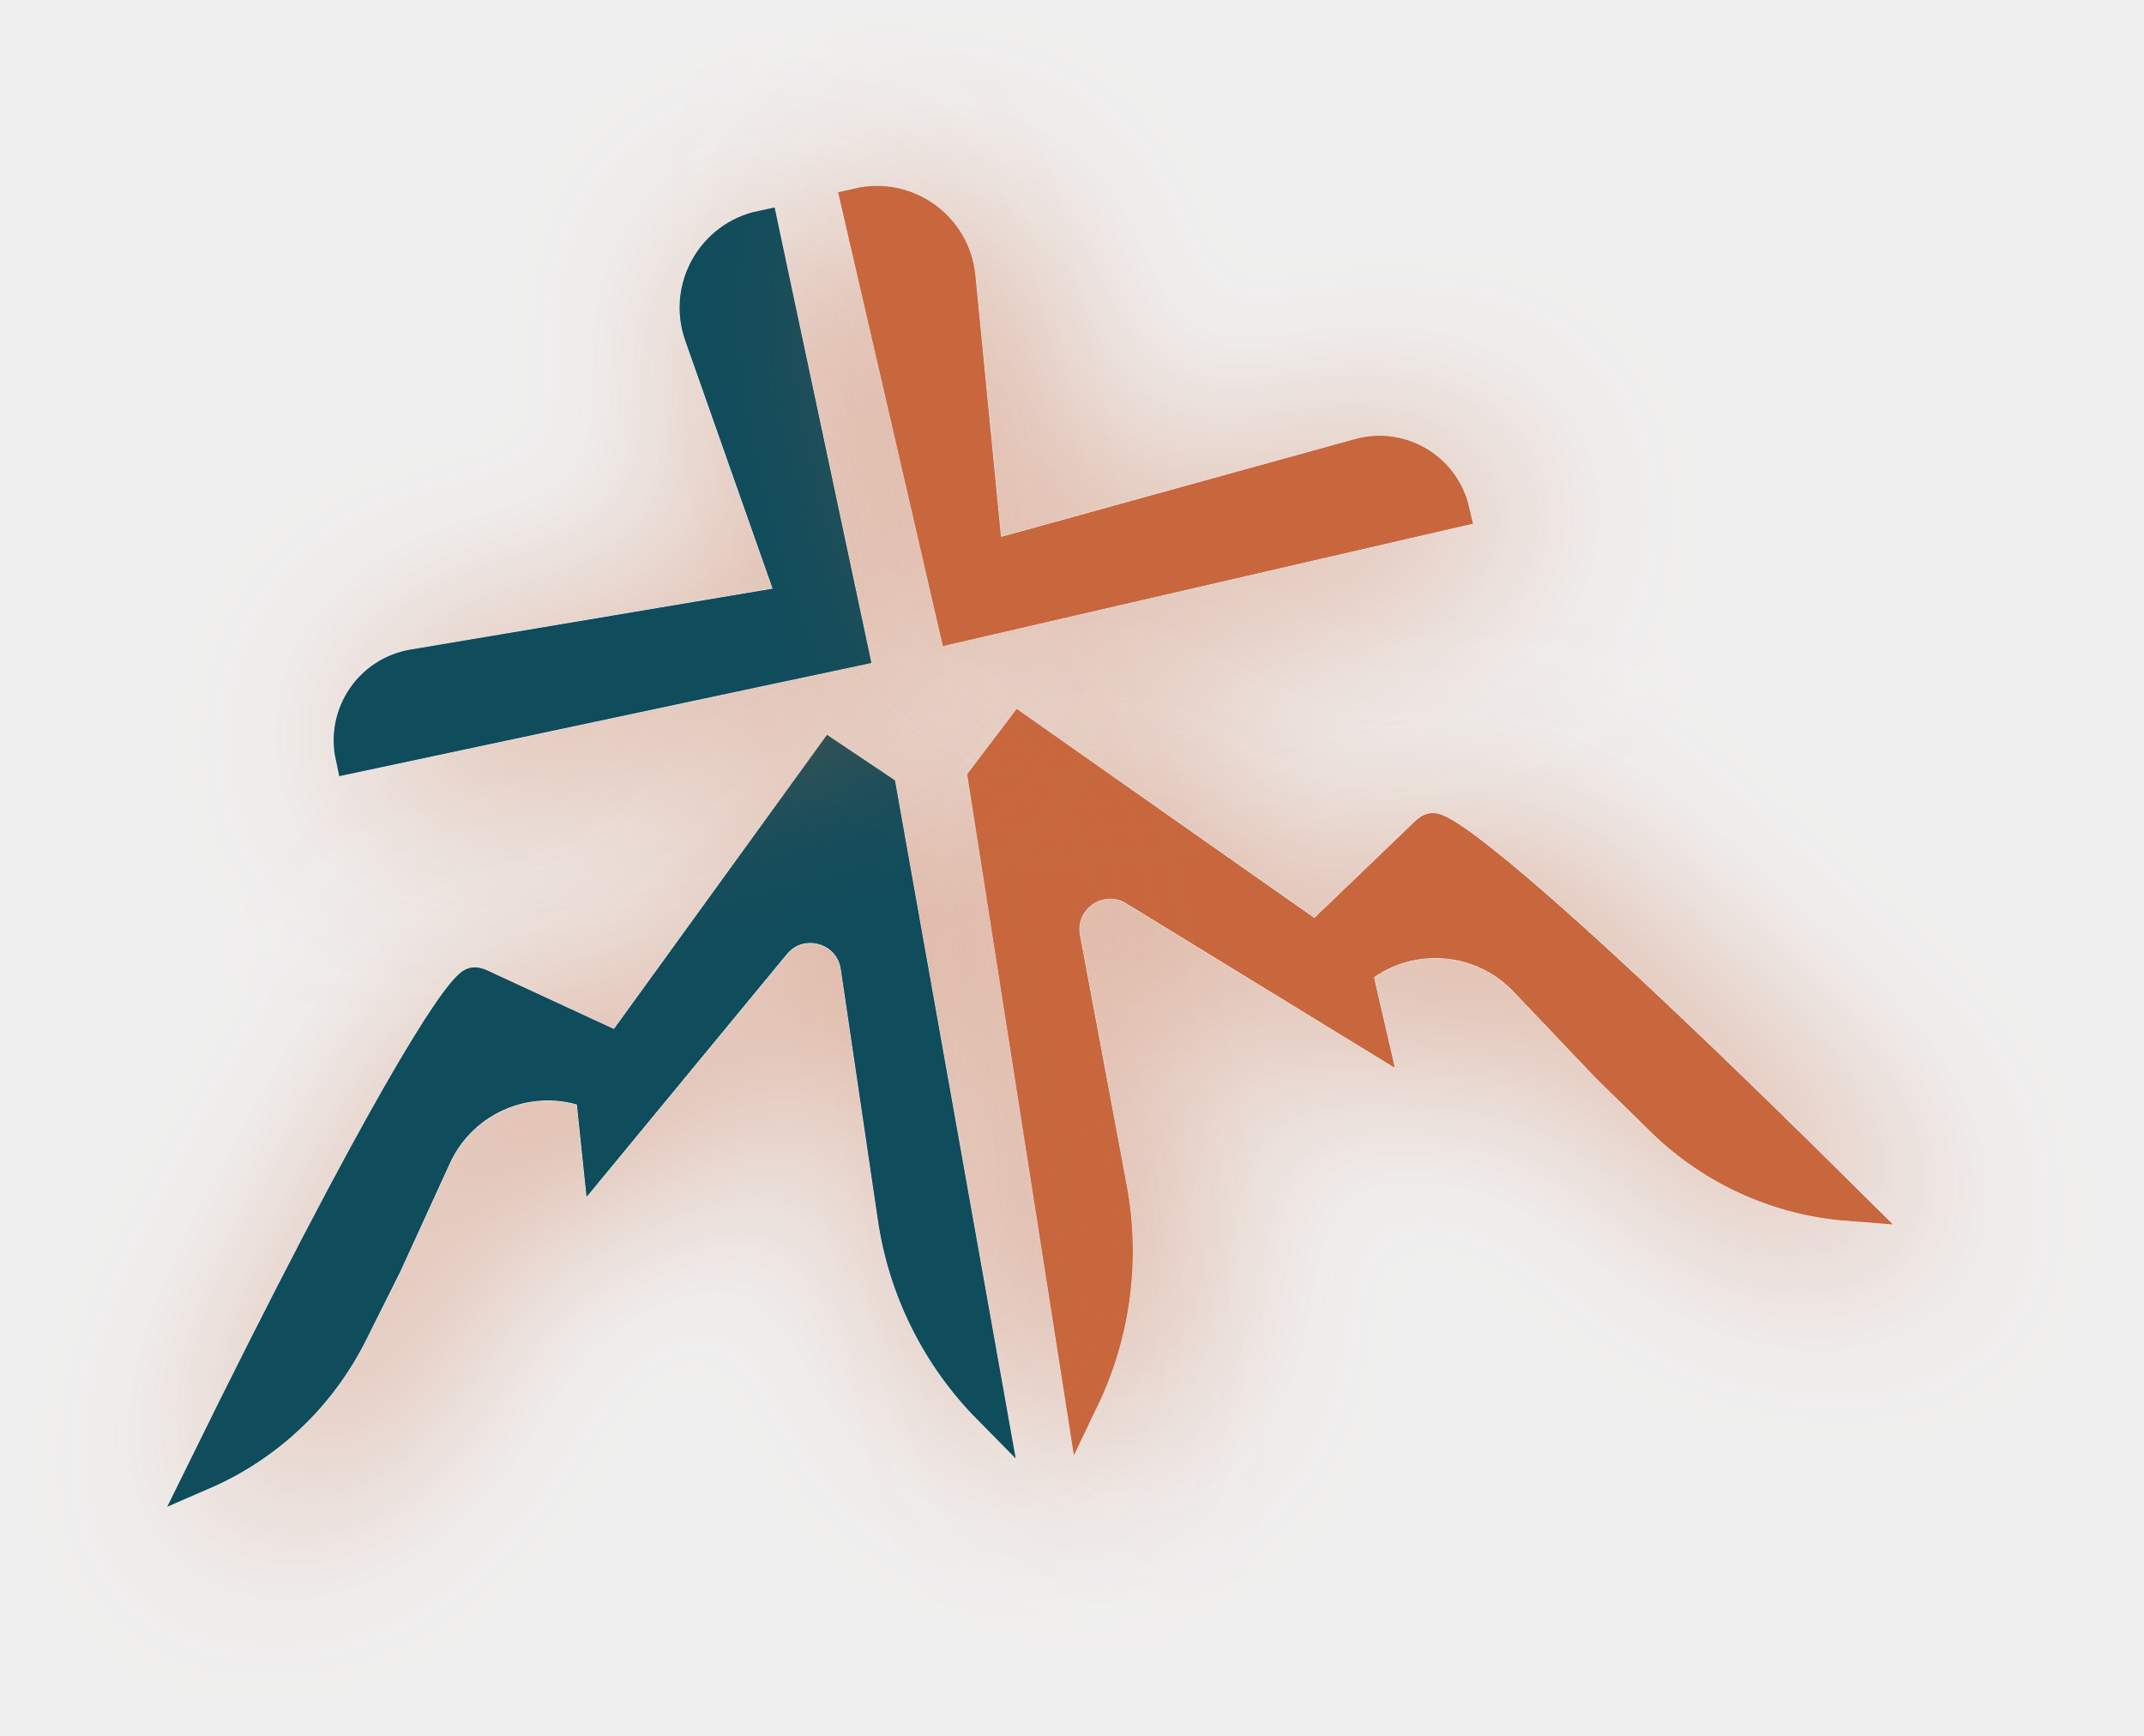
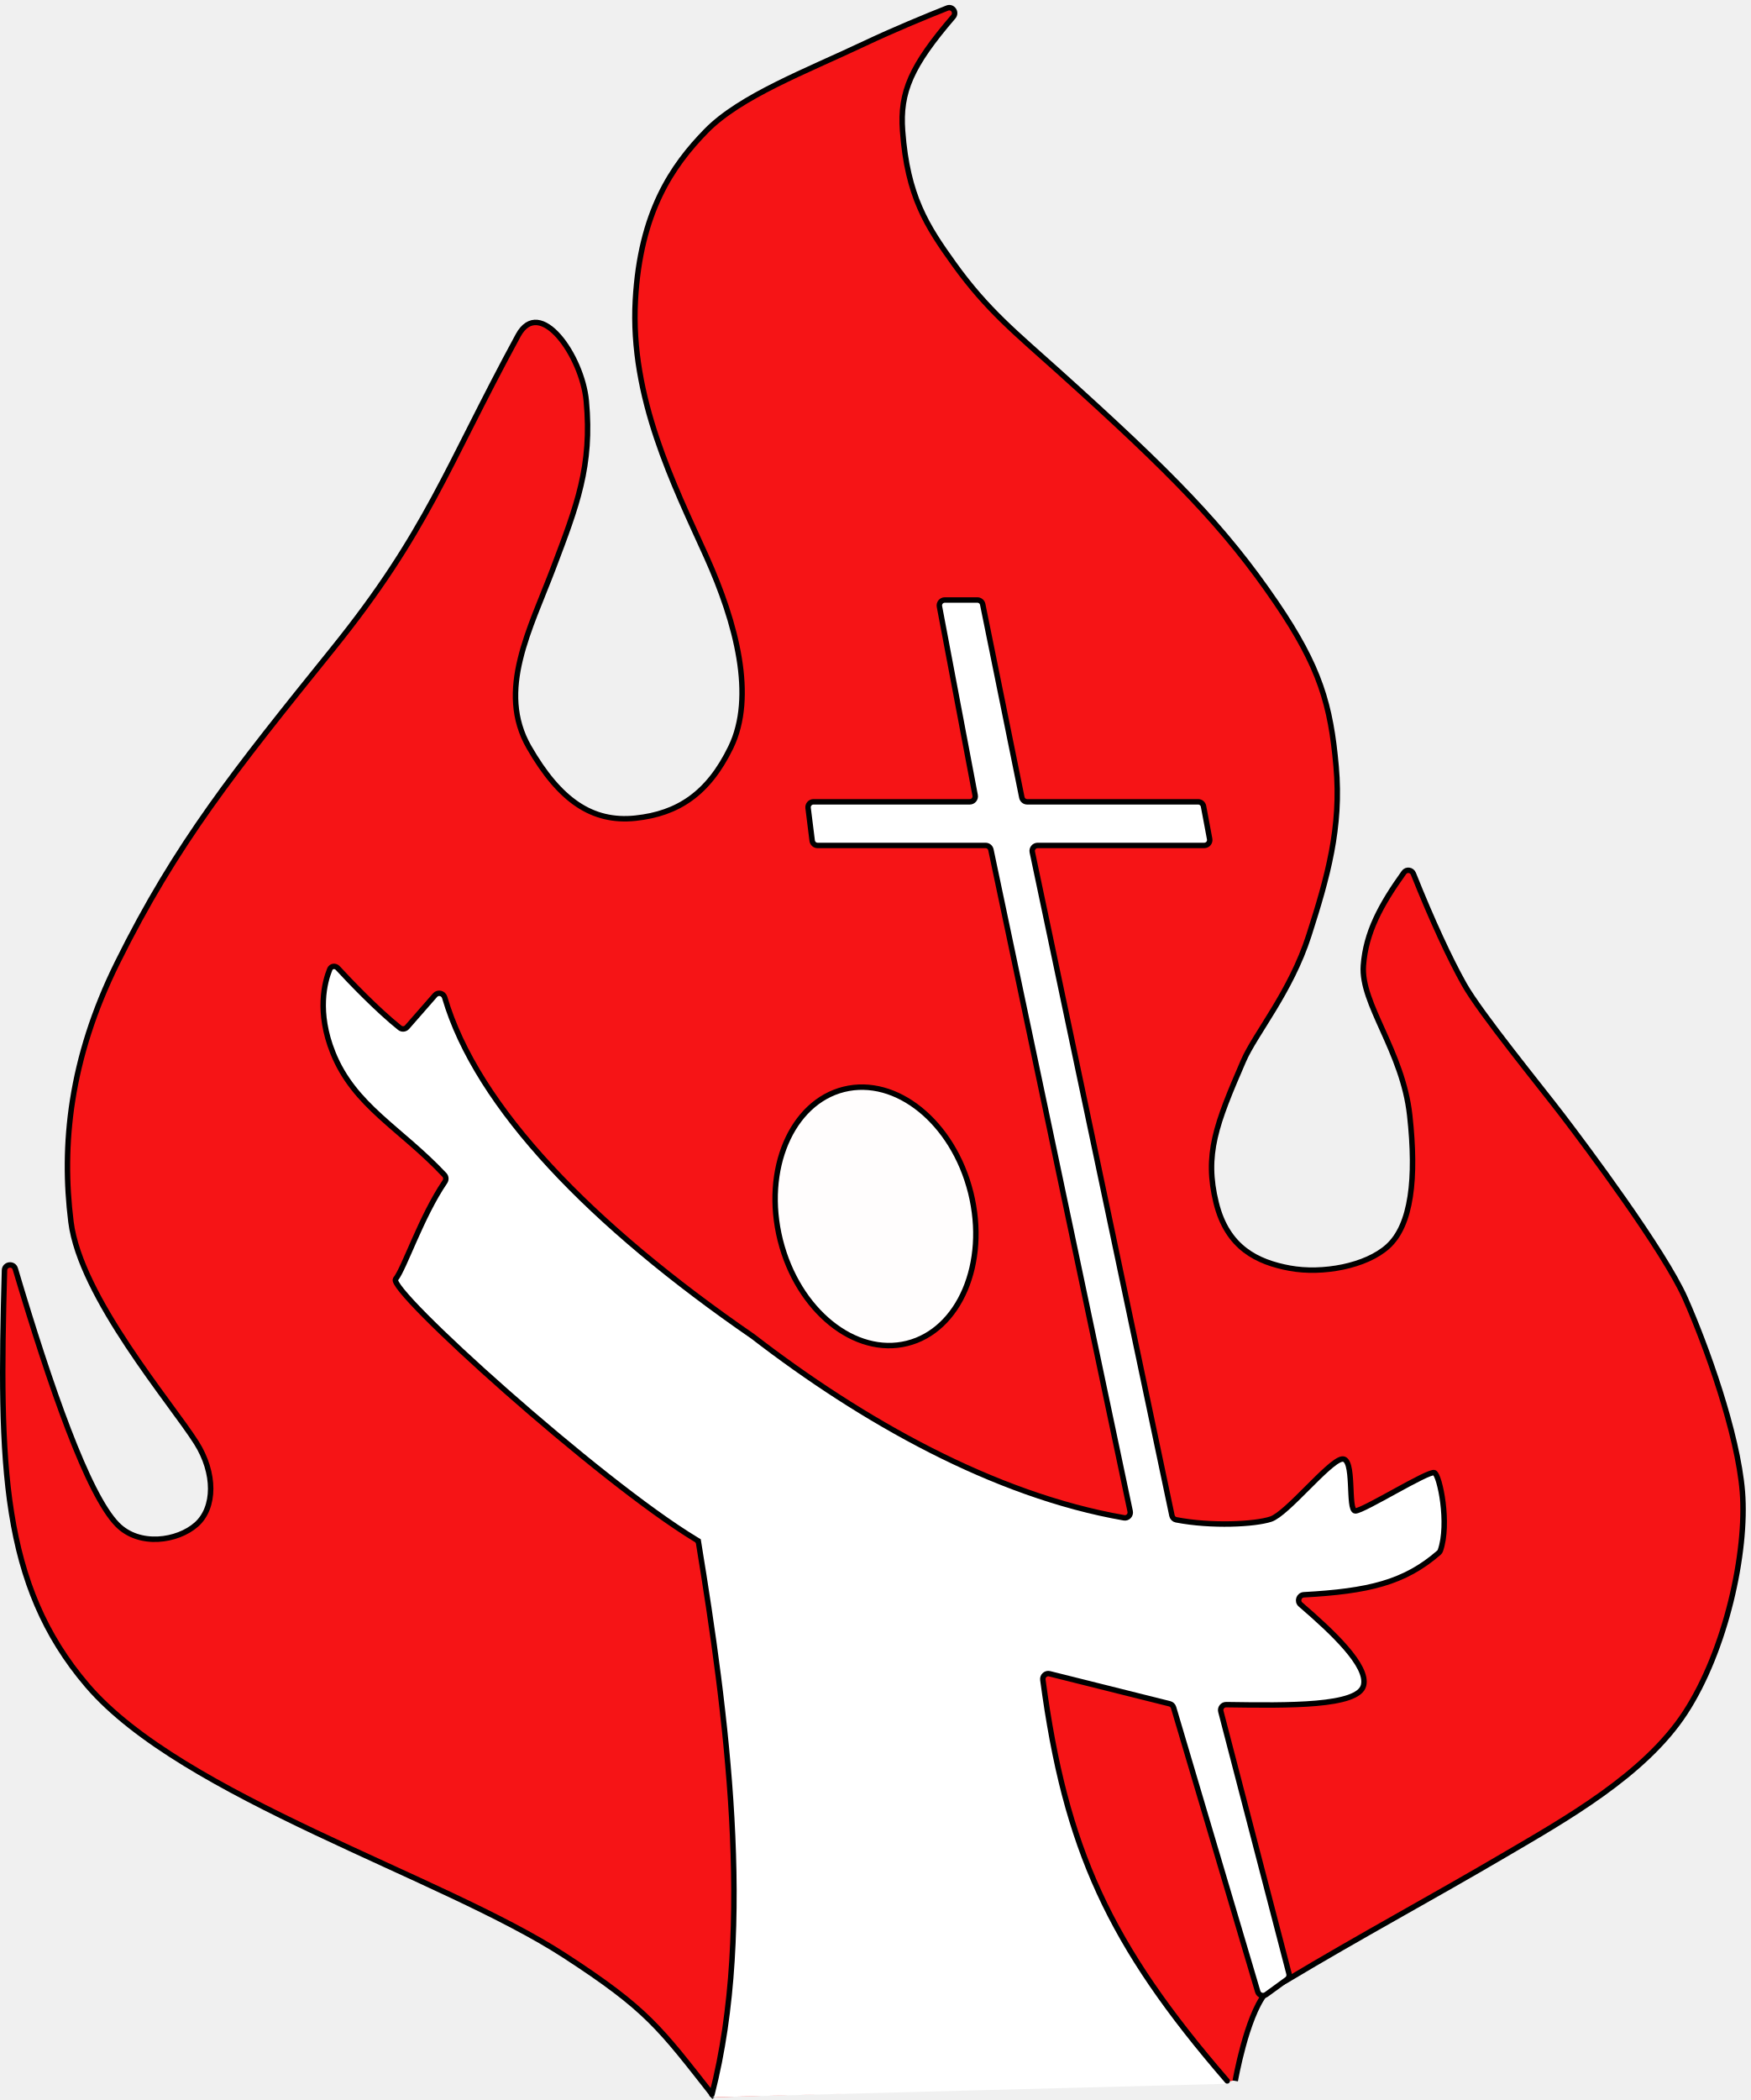
- <svg xmlns="http://www.w3.org/2000/svg" width="315" height="255" viewBox="0 0 315 255" fill="none">
-   <g filter="url(#filter0_d_9_81)">
-     <path d="M210.733 121.963C213.913 122.952 229.011 134.624 271.533 176.863C261.293 176.077 251.657 171.708 244.317 164.525L236.291 156.67L224.166 143.94C217.482 136.921 206.489 136.317 199.076 142.561L201.173 151.645L166.753 130.575C161.58 127.409 155.103 131.871 156.217 137.832L163.089 174.59C165.045 185.056 163.615 195.872 159.004 205.469L144.732 114.396L149.911 107.572L193.348 138.067L209.588 122.489C209.921 122.169 210.293 121.826 210.733 121.963Z" fill="#C8673D" />
-     <path d="M210.733 121.963C213.913 122.952 229.011 134.624 271.533 176.863C261.293 176.077 251.657 171.708 244.317 164.525L236.291 156.67L224.166 143.94C217.482 136.921 206.489 136.317 199.076 142.561L201.173 151.645L166.753 130.575C161.58 127.409 155.103 131.871 156.217 137.832L163.089 174.59C165.045 185.056 163.615 195.872 159.004 205.469L144.732 114.396L149.911 107.572L193.348 138.067L209.588 122.489C209.921 122.169 210.293 121.826 210.733 121.963Z" stroke="#C8673D" stroke-width="5" />
-   </g>
-   <g filter="url(#filter1_d_9_81)">
-     <path d="M69.36 144.73C66.679 146.701 56.217 162.638 29.802 216.359C39.215 212.285 46.893 205.026 51.488 195.856L56.514 185.824L63.824 169.854C67.853 161.052 78.037 156.908 87.067 160.395L88.04 169.657L113.677 138.579C117.536 133.9 125.114 136.01 126.001 142.01L131.462 178.947C133.018 189.467 137.886 199.218 145.36 206.784L129.222 116.118L122.113 111.357L91.014 154.288L70.614 144.854C70.195 144.661 69.732 144.457 69.36 144.73Z" fill="#0F4C5C" />
-     <path d="M69.36 144.73C66.679 146.701 56.217 162.638 29.802 216.359C39.215 212.285 46.893 205.026 51.488 195.856L56.514 185.824L63.824 169.854C67.853 161.052 78.037 156.908 87.067 160.395L88.04 169.657L113.677 138.579C117.536 133.9 125.114 136.01 126.001 142.01L131.462 178.947C133.018 189.467 137.886 199.218 145.36 206.784L129.222 116.118L122.113 111.357L91.014 154.288L70.614 144.854C70.195 144.661 69.732 144.457 69.36 144.73Z" stroke="#0F4C5C" stroke-width="5" />
-   </g>
-   <g filter="url(#filter2_d_9_81)">
-     <path d="M125.075 95.477L51.763 111.06C50.458 104.918 54.534 98.926 60.726 97.884L116.851 88.441L103.031 49.212C100.616 42.357 104.777 34.941 111.886 33.43L125.075 95.477Z" fill="#0F4C5C" />
-     <path d="M125.075 95.477L51.763 111.06C50.458 104.918 54.534 98.926 60.726 97.884L116.851 88.441L103.031 49.212C100.616 42.357 104.777 34.941 111.886 33.43L125.075 95.477Z" stroke="#0F4C5C" stroke-width="5" />
-   </g>
-   <g filter="url(#filter3_d_9_81)">
-     <path d="M140.399 91.92L213.427 75.061C212.014 68.942 205.788 65.234 199.736 66.907L144.878 82.068L140.824 40.674C140.116 33.441 133.211 28.479 126.129 30.113L140.399 91.92Z" fill="#C8673D" />
-     <path d="M140.399 91.92L213.427 75.061C212.014 68.942 205.788 65.234 199.736 66.907L144.878 82.068L140.824 40.674C140.116 33.441 133.211 28.479 126.129 30.113L140.399 91.92Z" stroke="#C8673D" stroke-width="5" />
-   </g>
-   <defs>
-     <filter id="filter0_d_9_81" x="117.798" y="76.841" width="196.616" height="170.253" filterUnits="userSpaceOnUse" color-interpolation-filters="sRGB">
-       <feFlood flood-opacity="0" result="BackgroundImageFix" />
-       <feColorMatrix in="SourceAlpha" type="matrix" values="0 0 0 0 0 0 0 0 0 0 0 0 0 0 0 0 0 0 127 0" result="hardAlpha" />
-       <feOffset dx="6" dy="3" />
-       <feGaussianBlur stdDeviation="15.15" />
-       <feComposite in2="hardAlpha" operator="out" />
-       <feColorMatrix type="matrix" values="0 0 0 0 0.784 0 0 0 0 0.403 0 0 0 0 0.237 0 0 0 0.67 0" />
-       <feBlend mode="normal" in2="BackgroundImageFix" result="effect1_dropShadow_9_81" />
-       <feBlend mode="normal" in="SourceGraphic" in2="effect1_dropShadow_9_81" result="shape" />
-     </filter>
-     <filter id="filter1_d_9_81" x="0.262" y="80.639" width="185.268" height="174.011" filterUnits="userSpaceOnUse" color-interpolation-filters="sRGB">
-       <feFlood flood-opacity="0" result="BackgroundImageFix" />
-       <feColorMatrix in="SourceAlpha" type="matrix" values="0 0 0 0 0 0 0 0 0 0 0 0 0 0 0 0 0 0 127 0" result="hardAlpha" />
-       <feOffset dx="6" dy="3" />
-       <feGaussianBlur stdDeviation="15.15" />
-       <feComposite in2="hardAlpha" operator="out" />
-       <feColorMatrix type="matrix" values="0 0 0 0 0.784 0 0 0 0 0.403 0 0 0 0 0.237 0 0 0 0.67 0" />
-       <feBlend mode="normal" in2="BackgroundImageFix" result="effect1_dropShadow_9_81" />
-       <feBlend mode="normal" in="SourceGraphic" in2="effect1_dropShadow_9_81" result="shape" />
-     </filter>
-     <filter id="filter2_d_9_81" x="24.719" y="3.165" width="139.621" height="144.16" filterUnits="userSpaceOnUse" color-interpolation-filters="sRGB">
-       <feFlood flood-opacity="0" result="BackgroundImageFix" />
-       <feColorMatrix in="SourceAlpha" type="matrix" values="0 0 0 0 0 0 0 0 0 0 0 0 0 0 0 0 0 0 127 0" result="hardAlpha" />
-       <feOffset dx="6" dy="3" />
-       <feGaussianBlur stdDeviation="15.15" />
-       <feComposite in2="hardAlpha" operator="out" />
-       <feColorMatrix type="matrix" values="0 0 0 0 0.784 0 0 0 0 0.403 0 0 0 0 0.237 0 0 0 0.67 0" />
-       <feBlend mode="normal" in2="BackgroundImageFix" result="effect1_dropShadow_9_81" />
-       <feBlend mode="normal" in="SourceGraphic" in2="effect1_dropShadow_9_81" result="shape" />
-     </filter>
-     <filter id="filter3_d_9_81" x="98.831" y="0" width="153.894" height="128.219" filterUnits="userSpaceOnUse" color-interpolation-filters="sRGB">
-       <feFlood flood-opacity="0" result="BackgroundImageFix" />
-       <feColorMatrix in="SourceAlpha" type="matrix" values="0 0 0 0 0 0 0 0 0 0 0 0 0 0 0 0 0 0 127 0" result="hardAlpha" />
-       <feOffset dx="6" dy="3" />
-       <feGaussianBlur stdDeviation="15.15" />
-       <feComposite in2="hardAlpha" operator="out" />
-       <feColorMatrix type="matrix" values="0 0 0 0 0.784 0 0 0 0 0.403 0 0 0 0 0.237 0 0 0 0.67 0" />
-       <feBlend mode="normal" in2="BackgroundImageFix" result="effect1_dropShadow_9_81" />
-       <feBlend mode="normal" in="SourceGraphic" in2="effect1_dropShadow_9_81" result="shape" />
-     </filter>
-   </defs>
+ <svg xmlns="http://www.w3.org/2000/svg" width="321" height="385" viewBox="0 0 321 385" fill="none">
+   <path d="M103.511 358.5C118.586 368.286 120.902 371.626 130.693 384.096C130.89 384.346 131.198 384.494 131.516 384.484L225.696 381.526C226.17 381.511 226.57 381.166 226.66 380.701C227.187 378.001 229.081 369.186 232.011 365.5C232.981 364.279 234.673 363.802 236.011 363C249.095 355.153 262.857 347.73 276.011 340C286.852 333.629 301.54 325.451 309.011 314C316.475 302.558 320.392 284.581 319.511 273.5C318.654 262.727 312.807 246.55 309.011 238C305.128 229.255 290.847 210.177 286.511 204.5C282.577 199.35 271.473 185.762 268.511 180.5C265.901 175.863 262.599 168.761 259.176 160.183C258.885 159.452 257.903 159.324 257.445 159.964C253.159 165.941 250.46 170.984 250.011 177C249.485 184.038 257.215 192.657 258.511 204.5C259.776 216.06 258.811 224.594 254.511 228.5C250.49 232.153 242.456 233.6 236.511 232.5C230.589 231.405 225.041 228.786 223.011 220.5C220.852 211.691 222.957 206.16 228.011 194.5C230.179 189.497 236.682 181.874 240.011 171.5C243.446 160.793 246.005 151.7 245.011 140.5C244.013 129.264 242.084 122.357 234.011 110.5C224.587 96.66 214.844 86.729 194.011 68C186.361 61.123 181.024 56.849 175.011 48.5C169.894 41.396 166.403 35.953 165.511 24C164.977 16.862 167.099 12.045 174.804 3.072C175.486 2.278 174.673 1.093 173.7 1.479C169.957 2.961 164.024 5.394 158.511 8C147.777 13.075 135.742 17.634 129.511 24C123.257 30.389 117.413 38.89 116.511 55C115.508 72.915 123.593 88.881 129.511 102C135.074 114.333 138.507 127.724 134.011 137C129.891 145.499 124.313 149.181 116.511 150C108.604 150.83 102.62 146.751 97.011 137C91.029 126.602 97.211 115.378 101.511 104C105.76 92.755 108.623 85.446 107.511 73.5C106.74 65.219 98.981 54.191 95.011 61.5C81.796 85.827 78.362 97.476 61.011 119C43.006 141.334 32.363 154.585 21.511 176.5C12.745 194.203 11.268 210.066 13.011 224C14.74 237.827 31.428 257.235 36.011 264.5C39.516 270.056 39.493 276.421 36.011 279.5C32.553 282.557 25.531 283.604 21.511 279.5C16.101 273.978 9.238 254.288 2.804 232.623C2.479 231.53 0.857 231.745 0.825 232.885C-0.171 268.553 0.189 290.5 16.011 309C33.449 329.39 81.079 343.939 103.511 358.5Z" fill="#F61416" />
+   <path d="M131.011 384.5C120.95 371.696 118.748 368.391 103.511 358.5C81.079 343.939 33.449 329.39 16.011 309C0.189 290.5 -0.171 268.553 0.825 232.885C0.857 231.745 2.479 231.53 2.804 232.623C9.238 254.288 16.101 273.978 21.511 279.5C25.531 283.604 32.553 282.557 36.011 279.5C39.493 276.421 39.516 270.056 36.011 264.5C31.428 257.235 14.74 237.827 13.011 224C11.268 210.066 12.745 194.203 21.511 176.5C32.363 154.585 43.006 141.334 61.011 119C78.362 97.476 81.796 85.827 95.011 61.5C98.981 54.191 106.74 65.219 107.511 73.5C108.623 85.446 105.76 92.755 101.511 104C97.211 115.378 91.029 126.602 97.011 137C102.62 146.751 108.604 150.83 116.511 150C124.313 149.181 129.891 145.499 134.011 137C138.507 127.724 135.074 114.333 129.511 102C123.593 88.881 115.508 72.915 116.511 55C117.413 38.89 123.257 30.389 129.511 24C135.742 17.634 147.777 13.075 158.511 8C164.024 5.394 169.957 2.961 173.7 1.479C174.673 1.093 175.486 2.278 174.804 3.072C167.099 12.045 164.977 16.862 165.511 24C166.403 35.953 169.894 41.396 175.011 48.5C181.024 56.849 186.361 61.123 194.011 68C214.844 86.729 224.587 96.66 234.011 110.5C242.084 122.357 244.013 129.264 245.011 140.5C246.005 151.7 243.446 160.793 240.011 171.5C236.682 181.874 230.179 189.497 228.011 194.5C222.957 206.16 220.852 211.691 223.011 220.5C225.041 228.786 230.589 231.405 236.511 232.5C242.456 233.6 250.49 232.153 254.511 228.5C258.811 224.594 259.776 216.06 258.511 204.5C257.215 192.657 249.485 184.038 250.011 177C250.46 170.984 253.159 165.941 257.445 159.964C257.903 159.324 258.885 159.452 259.176 160.183C262.599 168.761 265.901 175.863 268.511 180.5C271.473 185.762 282.577 199.35 286.511 204.5C290.847 210.177 305.128 229.255 309.011 238C312.807 246.55 318.654 262.727 319.511 273.5C320.392 284.581 316.475 302.558 309.011 314C301.54 325.451 286.852 333.629 276.011 340C262.857 347.73 249.095 355.153 236.011 363C234.673 363.802 232.981 364.279 232.011 365.5C228.529 369.879 226.511 381.5 226.511 381.5" stroke="black" />
+   <path d="M154.737 199.713C159.508 198.523 164.502 199.998 168.731 203.415C172.96 206.833 176.396 212.177 178.009 218.645C179.621 225.114 179.096 231.446 176.967 236.449C174.838 241.451 171.121 245.098 166.349 246.287C161.578 247.477 156.584 246.002 152.355 242.585C148.127 239.168 144.691 233.823 143.078 227.355C141.465 220.886 141.99 214.554 144.119 209.551C146.248 204.549 149.966 200.903 154.737 199.713Z" fill="#FFFDFD" stroke="black" />
+   <path d="M128.118 282.957C128.093 282.804 128.068 282.652 128.043 282.5C127.916 282.424 127.786 282.347 127.657 282.269C127.91 282.421 128.07 282.665 128.118 282.957ZM74.655 188.301C74.31 188.695 73.72 188.758 73.31 188.432C73.719 188.758 74.31 188.695 74.655 188.301Z" fill="white" />
+   <path d="M81.576 216.666C77.251 223.005 74.094 232.618 72.543 234.5C70.949 236.435 109.818 271.512 127.657 282.269C127.786 282.347 127.916 282.424 128.043 282.5L128.118 282.957C133.093 313.403 138.503 353.654 130.543 384.5L176.978 383.278L223.913 382.055C224.76 382.033 225.097 382.141 224.543 381.5C202.888 356.464 195.371 338.975 191.234 307.963C191.141 307.265 191.781 306.684 192.464 306.855L214.489 312.361C214.833 312.447 215.105 312.708 215.205 313.048L230.641 365.143C230.837 365.805 231.63 366.074 232.188 365.667L235.992 362.901C236.325 362.659 236.475 362.238 236.372 361.84L223.874 313.771C223.707 313.131 224.195 312.51 224.855 312.519C236.345 312.689 249.08 312.853 250.043 309C250.943 305.401 244.398 299.248 238.486 294.158C237.796 293.564 238.187 292.426 239.096 292.376C250.895 291.725 257.533 290.168 263.857 284.663C263.979 284.557 264.074 284.423 264.127 284.271C265.847 279.341 264.028 270.492 263.043 270C262.043 269.5 250.043 277 248.543 277C247.043 277 248.543 267 246.043 267.5C243.543 268 236.043 277.5 233.043 278.5C230.139 279.468 222.164 279.88 215.68 278.629C215.292 278.554 214.991 278.251 214.909 277.864L189.297 156.206C189.166 155.584 189.641 155 190.276 155H220.838C221.464 155 221.937 154.431 221.821 153.816L220.696 147.816C220.607 147.343 220.195 147 219.713 147H188.361C187.885 147 187.475 146.665 187.381 146.199L180.206 110.801C180.111 110.335 179.701 110 179.226 110H173.25C172.623 110 172.151 110.57 172.268 111.186L178.819 145.814C178.935 146.43 178.463 147 177.836 147H149.176C148.575 147 148.109 147.527 148.184 148.124L148.934 154.124C148.996 154.624 149.422 155 149.926 155H180.732C181.205 155 181.613 155.331 181.71 155.794L207.244 277.079C207.388 277.765 206.803 278.382 206.112 278.262C182.218 274.097 158.004 260.394 138.043 245C108.567 224.701 87.431 203.018 81.542 182.853C81.316 182.076 80.312 181.836 79.779 182.445L74.655 188.301C74.31 188.695 73.719 188.758 73.31 188.432C69.224 185.187 64.06 179.787 61.941 177.485C61.489 176.993 60.718 177.086 60.467 177.705C59.529 180.022 58.058 185.536 61.043 193C64.953 202.775 73.449 206.834 81.489 215.401C81.814 215.747 81.843 216.274 81.576 216.666Z" fill="white" />
+   <path d="M127.657 282.269C127.786 282.347 127.916 282.424 128.043 282.5C128.068 282.652 128.093 282.804 128.118 282.957C133.093 313.403 138.503 353.154 130.543 384M128.043 282.5L128.118 282.957M73.31 188.432C73.719 188.758 74.31 188.695 74.655 188.301L79.779 182.445C80.312 181.836 81.316 182.076 81.542 182.853C87.431 203.018 108.567 224.701 138.043 245C158.004 260.394 182.218 274.097 206.112 278.262C206.803 278.382 207.388 277.765 207.244 277.079L181.71 155.794C181.613 155.331 181.205 155 180.732 155H149.926C149.422 155 148.996 154.624 148.934 154.124L148.184 148.124C148.109 147.527 148.575 147 149.176 147H177.836C178.463 147 178.935 146.43 178.819 145.814L172.268 111.186C172.151 110.57 172.623 110 173.25 110H179.226C179.701 110 180.111 110.335 180.206 110.801L187.381 146.199C187.475 146.665 187.885 147 188.361 147H219.713C220.195 147 220.607 147.343 220.696 147.816L221.821 153.816C221.937 154.431 221.464 155 220.838 155H190.276C189.641 155 189.166 155.584 189.297 156.206L214.909 277.864C214.991 278.251 215.292 278.554 215.68 278.629C222.164 279.88 230.139 279.468 233.043 278.5C236.043 277.5 243.543 268 246.043 267.5C248.543 267 247.043 277 248.543 277C250.043 277 262.043 269.5 263.043 270C264.028 270.492 265.847 279.341 264.127 284.271C264.074 284.423 263.979 284.557 263.857 284.663C257.533 290.168 250.895 291.725 239.096 292.376C238.187 292.426 237.796 293.564 238.486 294.158C244.398 299.248 250.943 305.401 250.043 309C249.08 312.853 236.345 312.689 224.855 312.519C224.195 312.51 223.707 313.131 223.874 313.771L236.372 361.84C236.475 362.238 236.325 362.659 235.992 362.901L232.188 365.667C231.63 366.074 230.837 365.805 230.641 365.143L215.205 313.048C215.105 312.708 214.833 312.447 214.489 312.361L192.464 306.855C191.781 306.684 191.141 307.265 191.234 307.963C195.371 338.975 203.388 356.464 225.043 381.5M128.118 282.957C128.07 282.665 127.91 282.421 127.657 282.269M74.655 188.301C74.31 188.695 73.72 188.758 73.31 188.432M73.31 188.432C69.224 185.187 64.06 179.787 61.941 177.485C61.489 176.993 60.718 177.086 60.467 177.705C59.529 180.022 58.058 185.536 61.043 193C64.953 202.775 73.449 206.834 81.489 215.401C81.814 215.747 81.843 216.274 81.576 216.666C77.251 223.005 74.094 232.618 72.543 234.5C70.949 236.435 109.818 271.512 127.657 282.269" stroke="black" stroke-linecap="round" />
</svg>
